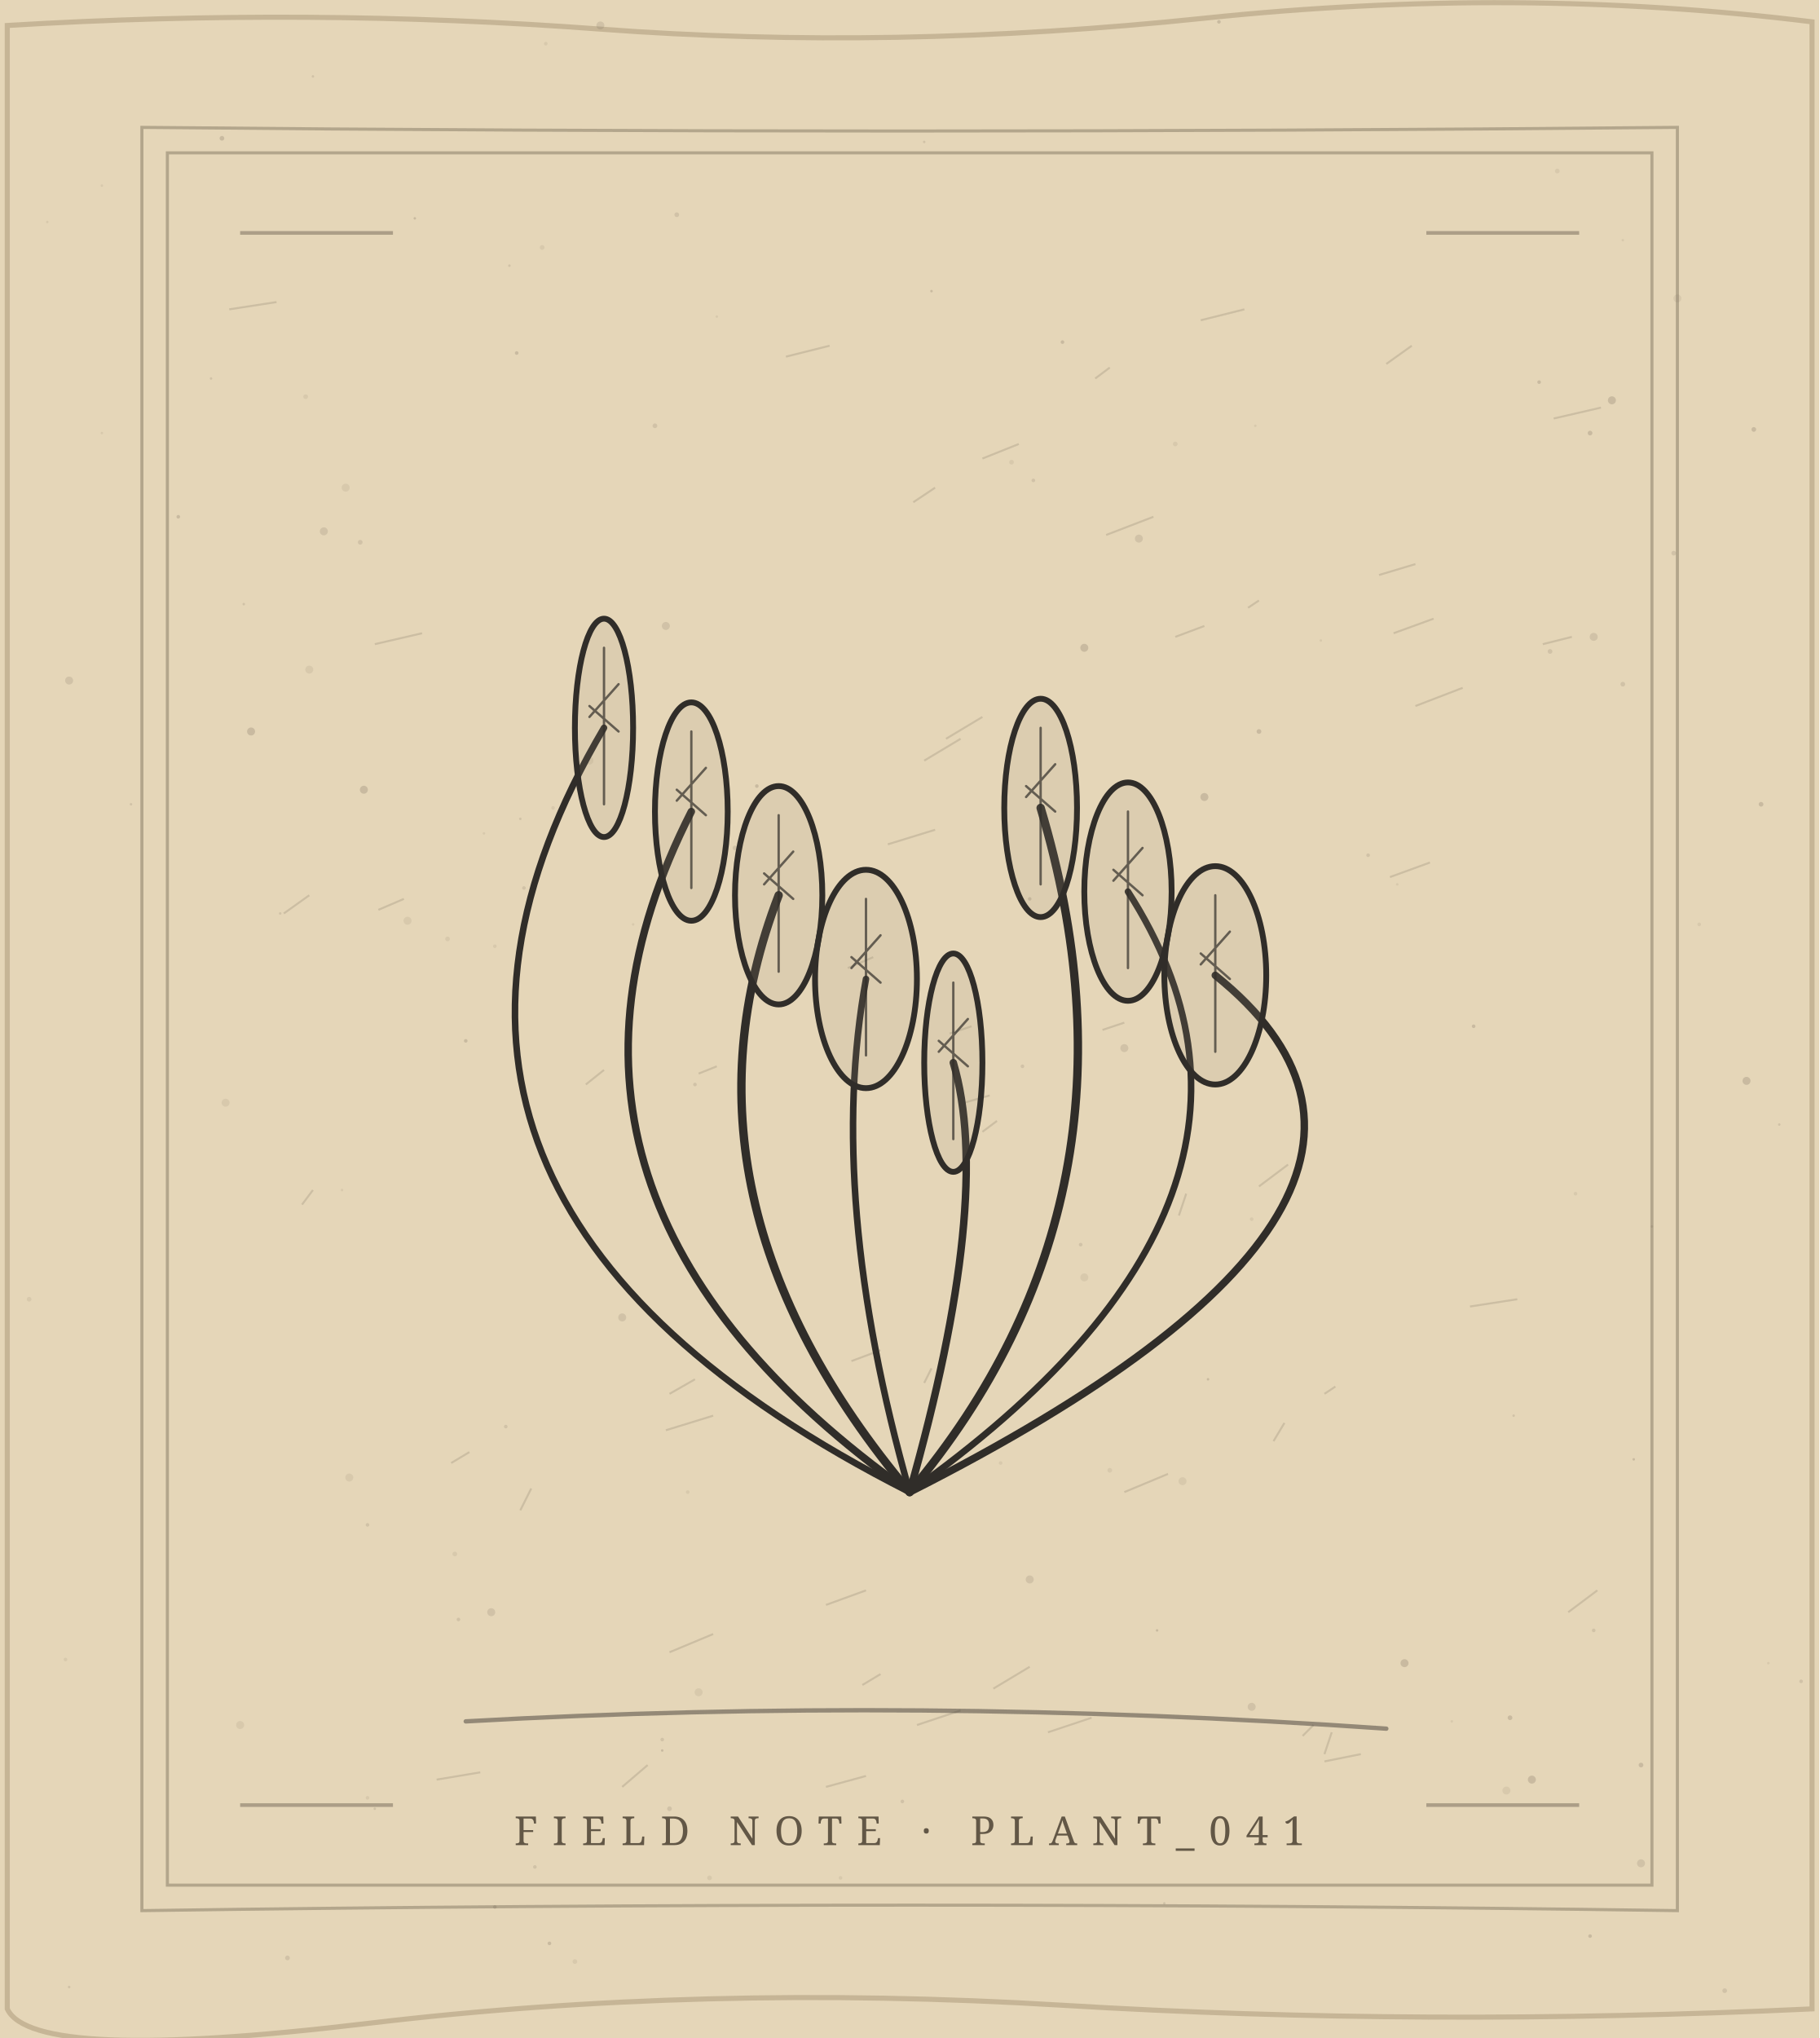
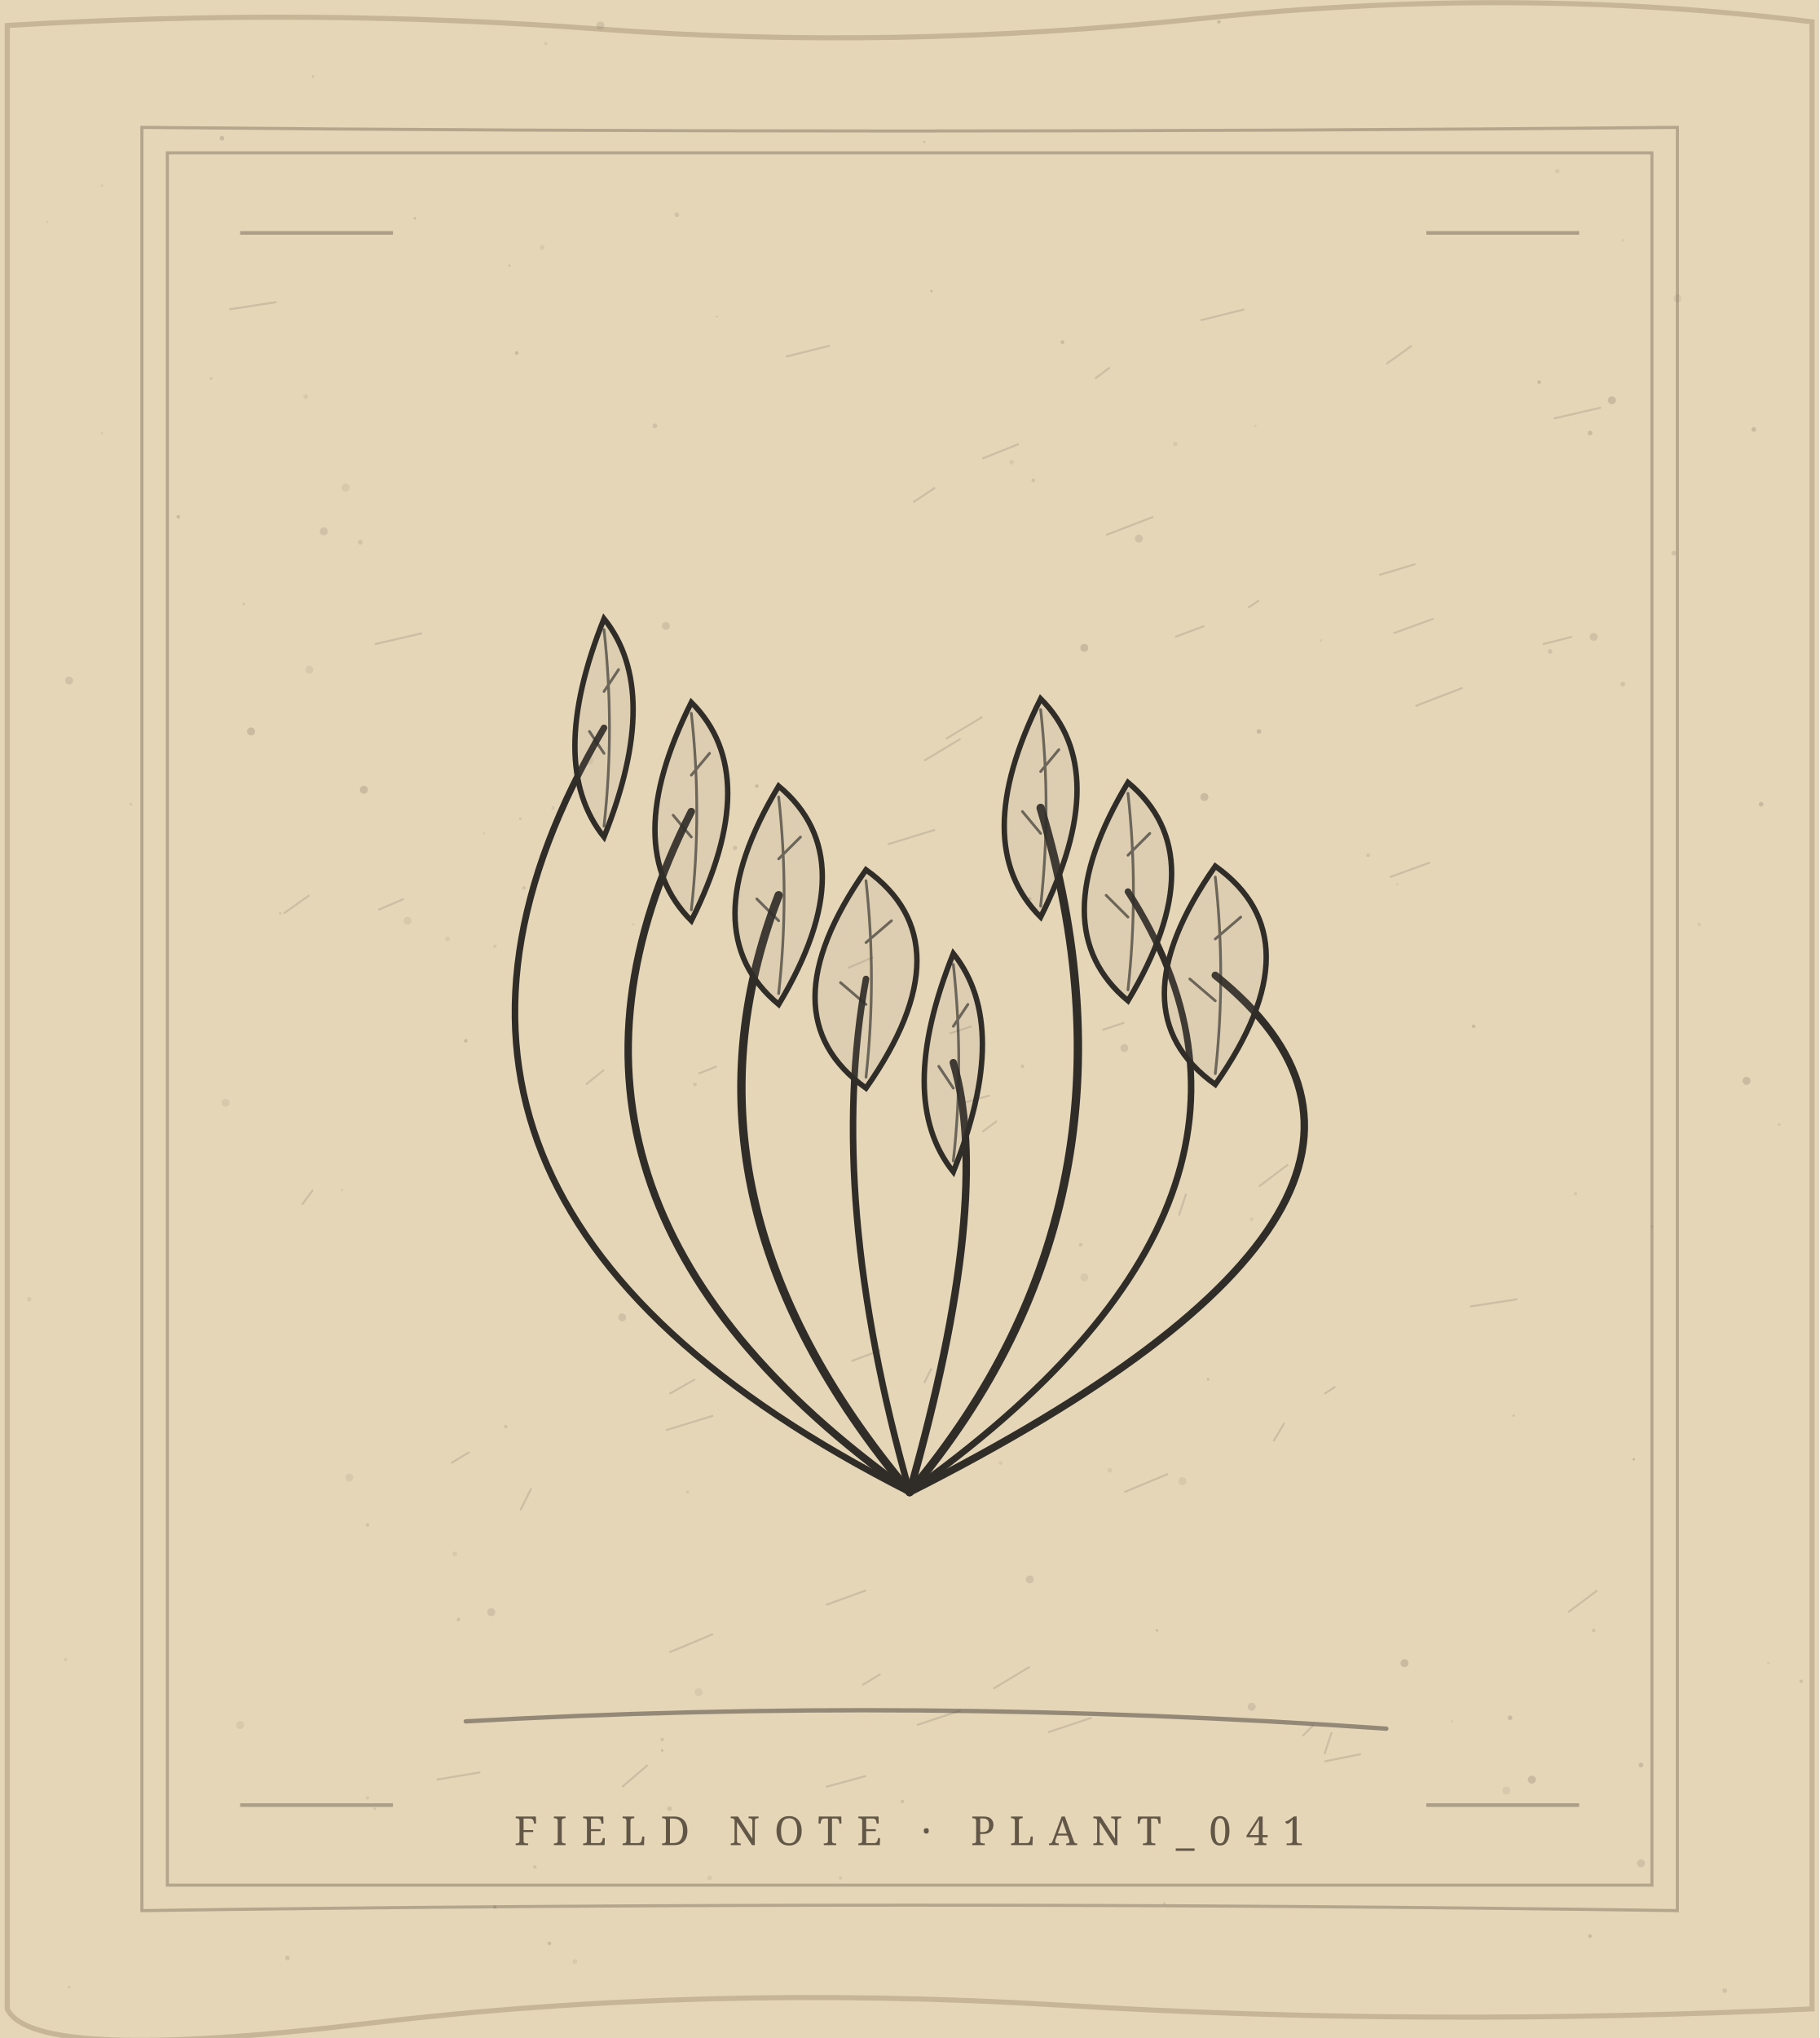
<svg xmlns="http://www.w3.org/2000/svg" viewBox="0 0 500 560" role="img" aria-label="Doğa defterinde kara kalem tür çizimi">
  <rect width="500" height="560" fill="#e5d6b8" />
  <path d="M2 7 Q85 2 165 8 T331 5 T498 6 V552 Q391 557 292 551 T101 556 T2 552 Z" fill="none" stroke="#9c8967" stroke-width="1.4" opacity=".42" />
  <path d="M39 35 Q246 37 461 35 V525 Q251 522 39 525 Z M46 42 H454 V518 H46 Z" fill="none" stroke="#776c57" stroke-width=".85" opacity=".46" />
  <path d="M66 64 h42 M392 64 h42 M66 496 h42 M392 496 h42" stroke="#655b4b" opacity=".45" />
  <circle cx="79" cy="538" r="0.65" fill="#736958" opacity="0.18" />
  <circle cx="278" cy="127" r="0.65" fill="#736958" opacity="0.12" />
  <circle cx="128" cy="286" r="0.5" fill="#736958" opacity="0.25" />
  <circle cx="103" cy="497" r="0.35" fill="#736958" opacity="0.18" />
  <circle cx="254" cy="39" r="0.35" fill="#736958" opacity="0.18" />
  <circle cx="62" cy="303" r="1.1" fill="#736958" opacity="0.12" />
  <circle cx="36" cy="221" r="0.35" fill="#736958" opacity="0.18" />
  <circle cx="489" cy="309" r="0.35" fill="#736958" opacity="0.18" />
  <circle cx="297" cy="342" r="0.5" fill="#736958" opacity="0.18" />
  <circle cx="399" cy="473" r="0.35" fill="#736958" opacity="0.12" />
  <circle cx="298" cy="351" r="1.1" fill="#736958" opacity="0.12" />
  <circle cx="191" cy="298" r="0.5" fill="#736958" opacity="0.18" />
  <circle cx="320" cy="523" r="0.35" fill="#736958" opacity="0.18" />
  <circle cx="484" cy="221" r="0.65" fill="#736958" opacity="0.25" />
  <circle cx="96" cy="406" r="1.1" fill="#736958" opacity="0.12" />
  <circle cx="376" cy="235" r="0.5" fill="#736958" opacity="0.18" />
  <circle cx="95" cy="134" r="1.1" fill="#736958" opacity="0.12" />
  <circle cx="467" cy="254" r="0.5" fill="#736958" opacity="0.12" />
  <circle cx="386" cy="457" r="1.1" fill="#736958" opacity="0.25" />
  <circle cx="446" cy="188" r="0.65" fill="#736958" opacity="0.18" />
  <circle cx="66" cy="474" r="1.1" fill="#736958" opacity="0.12" />
  <circle cx="85" cy="184" r="1.1" fill="#736958" opacity="0.12" />
  <circle cx="140" cy="73" r="0.35" fill="#736958" opacity="0.18" />
  <circle cx="99" cy="149" r="0.65" fill="#736958" opacity="0.18" />
  <circle cx="77" cy="251" r="0.35" fill="#736958" opacity="0.18" />
  <circle cx="248" cy="495" r="0.5" fill="#736958" opacity="0.18" />
  <circle cx="437" cy="532" r="0.5" fill="#736958" opacity="0.25" />
  <circle cx="313" cy="148" r="1.1" fill="#736958" opacity="0.18" />
  <circle cx="416" cy="389" r="0.35" fill="#736958" opacity="0.18" />
  <circle cx="49" cy="142" r="0.5" fill="#736958" opacity="0.25" />
  <circle cx="180" cy="117" r="0.65" fill="#736958" opacity="0.18" />
  <circle cx="174" cy="254" r="0.35" fill="#736958" opacity="0.12" />
  <circle cx="438" cy="175" r="1.1" fill="#736958" opacity="0.18" />
  <circle cx="18" cy="456" r="0.5" fill="#736958" opacity="0.12" />
  <circle cx="158" cy="539" r="0.65" fill="#736958" opacity="0.12" />
  <circle cx="150" cy="12" r="0.5" fill="#736958" opacity="0.12" />
  <circle cx="182" cy="478" r="0.5" fill="#736958" opacity="0.18" />
  <circle cx="344" cy="335" r="0.5" fill="#736958" opacity="0.12" />
  <circle cx="231" cy="516" r="0.5" fill="#736958" opacity="0.12" />
  <circle cx="126" cy="445" r="0.5" fill="#736958" opacity="0.18" />
  <circle cx="135" cy="443" r="1.1" fill="#736958" opacity="0.18" />
  <circle cx="86" cy="21" r="0.35" fill="#736958" opacity="0.18" />
  <circle cx="69" cy="201" r="1.1" fill="#736958" opacity="0.25" />
  <circle cx="183" cy="172" r="1.1" fill="#736958" opacity="0.18" />
  <circle cx="275" cy="402" r="0.5" fill="#736958" opacity="0.12" />
  <circle cx="335" cy="6" r="0.5" fill="#736958" opacity="0.25" />
  <circle cx="182" cy="481" r="0.35" fill="#736958" opacity="0.25" />
  <circle cx="139" cy="392" r="0.5" fill="#736958" opacity="0.18" />
  <circle cx="298" cy="178" r="1.1" fill="#736958" opacity="0.25" />
  <circle cx="151" cy="534" r="0.5" fill="#736958" opacity="0.25" />
  <circle cx="13" cy="61" r="0.35" fill="#736958" opacity="0.12" />
  <circle cx="192" cy="465" r="1.1" fill="#736958" opacity="0.12" />
  <circle cx="405" cy="282" r="0.5" fill="#736958" opacity="0.25" />
  <circle cx="415" cy="472" r="0.65" fill="#736958" opacity="0.25" />
  <circle cx="136" cy="524" r="0.5" fill="#736958" opacity="0.25" />
  <circle cx="346" cy="201" r="0.65" fill="#736958" opacity="0.25" />
  <circle cx="451" cy="485" r="0.65" fill="#736958" opacity="0.25" />
  <circle cx="384" cy="243" r="0.35" fill="#736958" opacity="0.12" />
  <circle cx="28" cy="51" r="0.35" fill="#736958" opacity="0.12" />
  <circle cx="283" cy="434" r="1.1" fill="#736958" opacity="0.18" />
  <circle cx="363" cy="176" r="0.35" fill="#736958" opacity="0.12" />
  <circle cx="165" cy="7" r="1.1" fill="#736958" opacity="0.18" />
  <circle cx="443" cy="110" r="1.1" fill="#736958" opacity="0.25" />
  <circle cx="61" cy="38" r="0.65" fill="#736958" opacity="0.25" />
  <circle cx="486" cy="457" r="0.35" fill="#736958" opacity="0.12" />
  <circle cx="114" cy="60" r="0.35" fill="#736958" opacity="0.25" />
  <circle cx="332" cy="379" r="0.35" fill="#736958" opacity="0.25" />
  <circle cx="344" cy="469" r="1.1" fill="#736958" opacity="0.18" />
  <circle cx="94" cy="327" r="0.35" fill="#736958" opacity="0.12" />
  <circle cx="125" cy="427" r="0.65" fill="#736958" opacity="0.12" />
  <circle cx="189" cy="410" r="0.5" fill="#736958" opacity="0.12" />
  <circle cx="428" cy="47" r="0.65" fill="#736958" opacity="0.12" />
  <circle cx="292" cy="94" r="0.5" fill="#736958" opacity="0.25" />
  <circle cx="461" cy="82" r="1.1" fill="#736958" opacity="0.12" />
  <circle cx="101" cy="419" r="0.5" fill="#736958" opacity="0.18" />
  <circle cx="331" cy="219" r="1.1" fill="#736958" opacity="0.25" />
  <circle cx="495" cy="462" r="0.5" fill="#736958" opacity="0.18" />
  <circle cx="195" cy="516" r="0.65" fill="#736958" opacity="0.12" />
  <circle cx="8" cy="357" r="0.65" fill="#736958" opacity="0.12" />
  <circle cx="460" cy="152" r="0.65" fill="#736958" opacity="0.18" />
  <circle cx="482" cy="118" r="0.65" fill="#736958" opacity="0.25" />
  <circle cx="474" cy="547" r="0.65" fill="#736958" opacity="0.18" />
  <circle cx="451" cy="512" r="1.1" fill="#736958" opacity="0.18" />
  <circle cx="143" cy="225" r="0.35" fill="#736958" opacity="0.18" />
  <circle cx="423" cy="105" r="0.5" fill="#736958" opacity="0.25" />
  <circle cx="84" cy="109" r="0.65" fill="#736958" opacity="0.12" />
  <circle cx="454" cy="337" r="0.35" fill="#736958" opacity="0.18" />
  <circle cx="197" cy="87" r="0.35" fill="#736958" opacity="0.12" />
  <circle cx="414" cy="492" r="1.1" fill="#736958" opacity="0.12" />
  <circle cx="325" cy="407" r="1.1" fill="#736958" opacity="0.12" />
  <circle cx="149" cy="68" r="0.65" fill="#736958" opacity="0.12" />
  <circle cx="186" cy="59" r="0.65" fill="#736958" opacity="0.18" />
  <circle cx="202" cy="233" r="0.65" fill="#736958" opacity="0.18" />
  <circle cx="142" cy="97" r="0.5" fill="#736958" opacity="0.25" />
  <circle cx="58" cy="104" r="0.35" fill="#736958" opacity="0.18" />
  <circle cx="284" cy="132" r="0.5" fill="#736958" opacity="0.18" />
  <circle cx="89" cy="146" r="1.1" fill="#736958" opacity="0.18" />
  <circle cx="256" cy="80" r="0.35" fill="#736958" opacity="0.25" />
  <circle cx="67" cy="166" r="0.35" fill="#736958" opacity="0.18" />
  <circle cx="305" cy="404" r="0.65" fill="#736958" opacity="0.12" />
  <circle cx="162" cy="209" r="1.1" fill="#736958" opacity="0.12" />
  <circle cx="309" cy="288" r="1.1" fill="#736958" opacity="0.18" />
  <circle cx="184" cy="497" r="0.65" fill="#736958" opacity="0.18" />
  <circle cx="437" cy="119" r="0.65" fill="#736958" opacity="0.25" />
  <circle cx="100" cy="217" r="1.1" fill="#736958" opacity="0.25" />
  <circle cx="318" cy="448" r="0.35" fill="#736958" opacity="0.25" />
  <circle cx="152" cy="222" r="0.5" fill="#736958" opacity="0.12" />
  <circle cx="101" cy="494" r="0.5" fill="#736958" opacity="0.12" />
  <circle cx="171" cy="362" r="1.1" fill="#736958" opacity="0.18" />
  <circle cx="19" cy="546" r="0.35" fill="#736958" opacity="0.18" />
  <circle cx="136" cy="260" r="0.5" fill="#736958" opacity="0.12" />
  <circle cx="144" cy="244" r="0.5" fill="#736958" opacity="0.18" />
  <circle cx="208" cy="216" r="0.5" fill="#736958" opacity="0.25" />
  <circle cx="421" cy="489" r="1.1" fill="#736958" opacity="0.25" />
  <circle cx="426" cy="179" r="0.65" fill="#736958" opacity="0.18" />
  <circle cx="433" cy="328" r="0.5" fill="#736958" opacity="0.12" />
  <circle cx="19" cy="187" r="1.1" fill="#736958" opacity="0.18" />
  <circle cx="446" cy="66" r="0.35" fill="#736958" opacity="0.12" />
  <circle cx="323" cy="122" r="0.65" fill="#736958" opacity="0.12" />
  <circle cx="28" cy="119" r="0.35" fill="#736958" opacity="0.12" />
  <circle cx="147" cy="513" r="0.5" fill="#736958" opacity="0.18" />
  <circle cx="449" cy="401" r="0.35" fill="#736958" opacity="0.25" />
  <circle cx="281" cy="293" r="0.5" fill="#736958" opacity="0.18" />
  <circle cx="345" cy="117" r="0.35" fill="#736958" opacity="0.12" />
  <circle cx="123" cy="258" r="0.65" fill="#736958" opacity="0.12" />
  <circle cx="480" cy="297" r="1.1" fill="#736958" opacity="0.25" />
  <circle cx="133" cy="229" r="0.35" fill="#736958" opacity="0.12" />
  <circle cx="112" cy="253" r="1.1" fill="#736958" opacity="0.12" />
  <circle cx="283" cy="247" r="0.5" fill="#736958" opacity="0.25" />
  <circle cx="438" cy="448" r="0.5" fill="#736958" opacity="0.18" />
  <path d="M252 474 l12 -4" stroke="#736958" stroke-width=".55" opacity=".22" />
  <path d="M161 298 l5 -4" stroke="#736958" stroke-width=".55" opacity=".22" />
  <path d="M364 482 l2 -6" stroke="#736958" stroke-width=".55" opacity=".22" />
  <path d="M171 491 l7 -6" stroke="#736958" stroke-width=".55" opacity=".22" />
  <path d="M184 454 l12 -5" stroke="#736958" stroke-width=".55" opacity=".22" />
  <path d="M254 380 l2 -4" stroke="#736958" stroke-width=".55" opacity=".22" />
  <path d="M364 383 l3 -2" stroke="#736958" stroke-width=".55" opacity=".22" />
  <path d="M63 85 l13 -2" stroke="#736958" stroke-width=".55" opacity=".22" />
  <path d="M323 175 l8 -3" stroke="#736958" stroke-width=".55" opacity=".22" />
  <path d="M83 331 l3 -4" stroke="#736958" stroke-width=".55" opacity=".22" />
  <path d="M104 250 l7 -3" stroke="#736958" stroke-width=".55" opacity=".22" />
  <path d="M330 88 l12 -3" stroke="#736958" stroke-width=".55" opacity=".22" />
  <path d="M383 174 l11 -4" stroke="#736958" stroke-width=".55" opacity=".22" />
  <path d="M427 115 l13 -3" stroke="#736958" stroke-width=".55" opacity=".22" />
  <path d="M381 100 l7 -5" stroke="#736958" stroke-width=".55" opacity=".22" />
  <path d="M324 334 l2 -6" stroke="#736958" stroke-width=".55" opacity=".22" />
  <path d="M143 415 l3 -6" stroke="#736958" stroke-width=".55" opacity=".22" />
  <path d="M254 209 l10 -6" stroke="#736958" stroke-width=".55" opacity=".22" />
  <path d="M364 484 l10 -2" stroke="#736958" stroke-width=".55" opacity=".22" />
  <path d="M227 441 l11 -4" stroke="#736958" stroke-width=".55" opacity=".22" />
  <path d="M273 464 l10 -6" stroke="#736958" stroke-width=".55" opacity=".22" />
  <path d="M216 98 l12 -3" stroke="#736958" stroke-width=".55" opacity=".22" />
  <path d="M270 126 l10 -4" stroke="#736958" stroke-width=".55" opacity=".22" />
  <path d="M227 491 l11 -3" stroke="#736958" stroke-width=".55" opacity=".22" />
  <path d="M346 326 l8 -6" stroke="#736958" stroke-width=".55" opacity=".22" />
  <path d="M309 410 l12 -5" stroke="#736958" stroke-width=".55" opacity=".22" />
  <path d="M103 177 l13 -3" stroke="#736958" stroke-width=".55" opacity=".22" />
  <path d="M424 177 l8 -2" stroke="#736958" stroke-width=".55" opacity=".22" />
  <path d="M379 158 l10 -3" stroke="#736958" stroke-width=".55" opacity=".22" />
  <path d="M270 311 l4 -3" stroke="#736958" stroke-width=".55" opacity=".22" />
  <path d="M120 489 l12 -2" stroke="#736958" stroke-width=".55" opacity=".22" />
  <path d="M343 167 l3 -2" stroke="#736958" stroke-width=".55" opacity=".22" />
  <path d="M304 147 l13 -5" stroke="#736958" stroke-width=".55" opacity=".22" />
  <path d="M288 476 l12 -4" stroke="#736958" stroke-width=".55" opacity=".22" />
  <path d="M404 359 l13 -2" stroke="#736958" stroke-width=".55" opacity=".22" />
  <path d="M234 374 l8 -3" stroke="#736958" stroke-width=".55" opacity=".22" />
  <path d="M124 402 l5 -3" stroke="#736958" stroke-width=".55" opacity=".22" />
  <path d="M382 241 l11 -4" stroke="#736958" stroke-width=".55" opacity=".22" />
  <path d="M358 477 l3 -3" stroke="#736958" stroke-width=".55" opacity=".22" />
  <path d="M192 295 l5 -2" stroke="#736958" stroke-width=".55" opacity=".22" />
  <path d="M183 393 l13 -4" stroke="#736958" stroke-width=".55" opacity=".22" />
  <path d="M301 104 l4 -3" stroke="#736958" stroke-width=".55" opacity=".22" />
  <path d="M184 383 l7 -4" stroke="#736958" stroke-width=".55" opacity=".22" />
  <path d="M233 266 l7 -3" stroke="#736958" stroke-width=".55" opacity=".22" />
  <path d="M237 463 l5 -3" stroke="#736958" stroke-width=".55" opacity=".22" />
  <path d="M261 284 l6 -2" stroke="#736958" stroke-width=".55" opacity=".22" />
  <path d="M389 194 l13 -5" stroke="#736958" stroke-width=".55" opacity=".22" />
  <path d="M265 303 l7 -2" stroke="#736958" stroke-width=".55" opacity=".22" />
  <path d="M260 203 l10 -6" stroke="#736958" stroke-width=".55" opacity=".22" />
  <path d="M251 138 l6 -4" stroke="#736958" stroke-width=".55" opacity=".22" />
  <path d="M244 232 l13 -4" stroke="#736958" stroke-width=".55" opacity=".22" />
  <path d="M350 396 l3 -5" stroke="#736958" stroke-width=".55" opacity=".22" />
  <path d="M303 283 l6 -2" stroke="#736958" stroke-width=".55" opacity=".22" />
  <path d="M431 443 l8 -6" stroke="#736958" stroke-width=".55" opacity=".22" />
  <path d="M78 251 l7 -5" stroke="#736958" stroke-width=".55" opacity=".22" />
  <path d="M250 410 Q90 329 166.0 200" fill="none" stroke="#302d29" stroke-width="1.8" stroke-linecap="round" stroke-linejoin="round" opacity="1" />
-   <ellipse cx="166.0" cy="200" rx="8" ry="30" fill="#a89c8326" stroke="#302d29" stroke-width="1.6" />
-   <path d="M166.0 178 l0 43 M162.0 194 l8 7 M170.0 188 l-8 9" fill="none" stroke="#302d29" stroke-width="0.65" stroke-linecap="round" stroke-linejoin="round" opacity="0.7" />
+   <path d="M166 170 Q182 190 166 230 Q150 210 166 170 Z" fill="#a89c8320" stroke="#302d29" stroke-width="1.5" />
+   <path d="M166 173 Q169 200 166 227 M166 190 l4 -6 M166 207 l-4 -6" fill="none" stroke="#302d29" stroke-width="0.75" stroke-linecap="round" stroke-linejoin="round" opacity="0.65" />
  <path d="M250 410 Q136 329 190.0 223" fill="none" stroke="#302d29" stroke-width="2.05" stroke-linecap="round" stroke-linejoin="round" opacity="1" />
-   <ellipse cx="190.0" cy="223" rx="10" ry="30" fill="#a89c8326" stroke="#302d29" stroke-width="1.6" />
-   <path d="M190.0 201 l0 43 M186.0 217 l8 7 M194.0 211 l-8 9" fill="none" stroke="#302d29" stroke-width="0.65" stroke-linecap="round" stroke-linejoin="round" opacity="0.7" />
+   <path d="M190 193 Q210 213 190 253 Q170 233 190 193 Z" fill="#a89c8320" stroke="#302d29" stroke-width="1.5" />
+   <path d="M190 196 Q193 223 190 250 M190 213 l5 -6 M190 230 l-5 -6" fill="none" stroke="#302d29" stroke-width="0.75" stroke-linecap="round" stroke-linejoin="round" opacity="0.65" />
  <path d="M250 410 Q182 329 214.0 246" fill="none" stroke="#302d29" stroke-width="2.3" stroke-linecap="round" stroke-linejoin="round" opacity="1" />
-   <ellipse cx="214.0" cy="246" rx="12" ry="30" fill="#a89c8326" stroke="#302d29" stroke-width="1.6" />
-   <path d="M214.0 224 l0 43 M210.0 240 l8 7 M218.0 234 l-8 9" fill="none" stroke="#302d29" stroke-width="0.65" stroke-linecap="round" stroke-linejoin="round" opacity="0.7" />
+   <path d="M214 216 Q238 236 214 276 Q190 256 214 216 Z" fill="#a89c8320" stroke="#302d29" stroke-width="1.5" />
+   <path d="M214 219 Q217 246 214 273 M214 236 l6 -6 M214 253 l-6 -6" fill="none" stroke="#302d29" stroke-width="0.75" stroke-linecap="round" stroke-linejoin="round" opacity="0.65" />
  <path d="M250 410 Q227 329 238.0 269" fill="none" stroke="#302d29" stroke-width="1.8" stroke-linecap="round" stroke-linejoin="round" opacity="1" />
-   <ellipse cx="238.0" cy="269" rx="14" ry="30" fill="#a89c8326" stroke="#302d29" stroke-width="1.6" />
-   <path d="M238.0 247 l0 43 M234.0 263 l8 7 M242.0 257 l-8 9" fill="none" stroke="#302d29" stroke-width="0.65" stroke-linecap="round" stroke-linejoin="round" opacity="0.7" />
+   <path d="M238 239 Q266 259 238 299 Q210 279 238 239 Z" fill="#a89c8320" stroke="#302d29" stroke-width="1.5" />
+   <path d="M238 242 Q241 269 238 296 M238 259 l7 -6 M238 276 l-7 -6" fill="none" stroke="#302d29" stroke-width="0.75" stroke-linecap="round" stroke-linejoin="round" opacity="0.65" />
  <path d="M250 410 Q273 329 262.0 292" fill="none" stroke="#302d29" stroke-width="2.05" stroke-linecap="round" stroke-linejoin="round" opacity="1" />
-   <ellipse cx="262.0" cy="292" rx="8" ry="30" fill="#a89c8326" stroke="#302d29" stroke-width="1.6" />
-   <path d="M262.0 270 l0 43 M258.0 286 l8 7 M266.0 280 l-8 9" fill="none" stroke="#302d29" stroke-width="0.65" stroke-linecap="round" stroke-linejoin="round" opacity="0.7" />
+   <path d="M262 262 Q278 282 262 322 Q246 302 262 262 Z" fill="#a89c8320" stroke="#302d29" stroke-width="1.5" />
+   <path d="M262 265 Q265 292 262 319 M262 282 l4 -6 M262 299 l-4 -6" fill="none" stroke="#302d29" stroke-width="0.75" stroke-linecap="round" stroke-linejoin="round" opacity="0.65" />
  <path d="M250 410 Q318 329 286.0 222" fill="none" stroke="#302d29" stroke-width="2.3" stroke-linecap="round" stroke-linejoin="round" opacity="1" />
-   <ellipse cx="286.0" cy="222" rx="10" ry="30" fill="#a89c8326" stroke="#302d29" stroke-width="1.6" />
-   <path d="M286.0 200 l0 43 M282.0 216 l8 7 M290.0 210 l-8 9" fill="none" stroke="#302d29" stroke-width="0.65" stroke-linecap="round" stroke-linejoin="round" opacity="0.7" />
+   <path d="M286 192 Q306 212 286 252 Q266 232 286 192 Z" fill="#a89c8320" stroke="#302d29" stroke-width="1.5" />
+   <path d="M286 195 Q289 222 286 249 M286 212 l5 -6 M286 229 l-5 -6" fill="none" stroke="#302d29" stroke-width="0.75" stroke-linecap="round" stroke-linejoin="round" opacity="0.65" />
  <path d="M250 410 Q364 329 310.0 245" fill="none" stroke="#302d29" stroke-width="1.8" stroke-linecap="round" stroke-linejoin="round" opacity="1" />
-   <ellipse cx="310.0" cy="245" rx="12" ry="30" fill="#a89c8326" stroke="#302d29" stroke-width="1.6" />
-   <path d="M310.0 223 l0 43 M306.0 239 l8 7 M314.0 233 l-8 9" fill="none" stroke="#302d29" stroke-width="0.65" stroke-linecap="round" stroke-linejoin="round" opacity="0.7" />
+   <path d="M310 215 Q334 235 310 275 Q286 255 310 215 Z" fill="#a89c8320" stroke="#302d29" stroke-width="1.5" />
+   <path d="M310 218 Q313 245 310 272 M310 235 l6 -6 M310 252 l-6 -6" fill="none" stroke="#302d29" stroke-width="0.75" stroke-linecap="round" stroke-linejoin="round" opacity="0.65" />
  <path d="M250 410 Q410 329 334.0 268" fill="none" stroke="#302d29" stroke-width="2.05" stroke-linecap="round" stroke-linejoin="round" opacity="1" />
-   <ellipse cx="334.0" cy="268" rx="14" ry="30" fill="#a89c8326" stroke="#302d29" stroke-width="1.6" />
-   <path d="M334.0 246 l0 43 M330.0 262 l8 7 M338.0 256 l-8 9" fill="none" stroke="#302d29" stroke-width="0.65" stroke-linecap="round" stroke-linejoin="round" opacity="0.7" />
+   <path d="M334 238 Q362 258 334 298 Q306 278 334 238 Z" fill="#a89c8320" stroke="#302d29" stroke-width="1.5" />
+   <path d="M334 241 Q337 268 334 295 M334 258 l7 -6 M334 275 l-7 -6" fill="none" stroke="#302d29" stroke-width="0.75" stroke-linecap="round" stroke-linejoin="round" opacity="0.65" />
  <path d="M128 473 Q252 466 381 475" fill="none" stroke="#302d29" stroke-width="1.2" stroke-linecap="round" stroke-linejoin="round" opacity="0.45" />
  <text x="250" y="507" text-anchor="middle" fill="#625746" font-size="11" font-family="serif" letter-spacing="4">FIELD NOTE · PLANT_041</text>
</svg>
